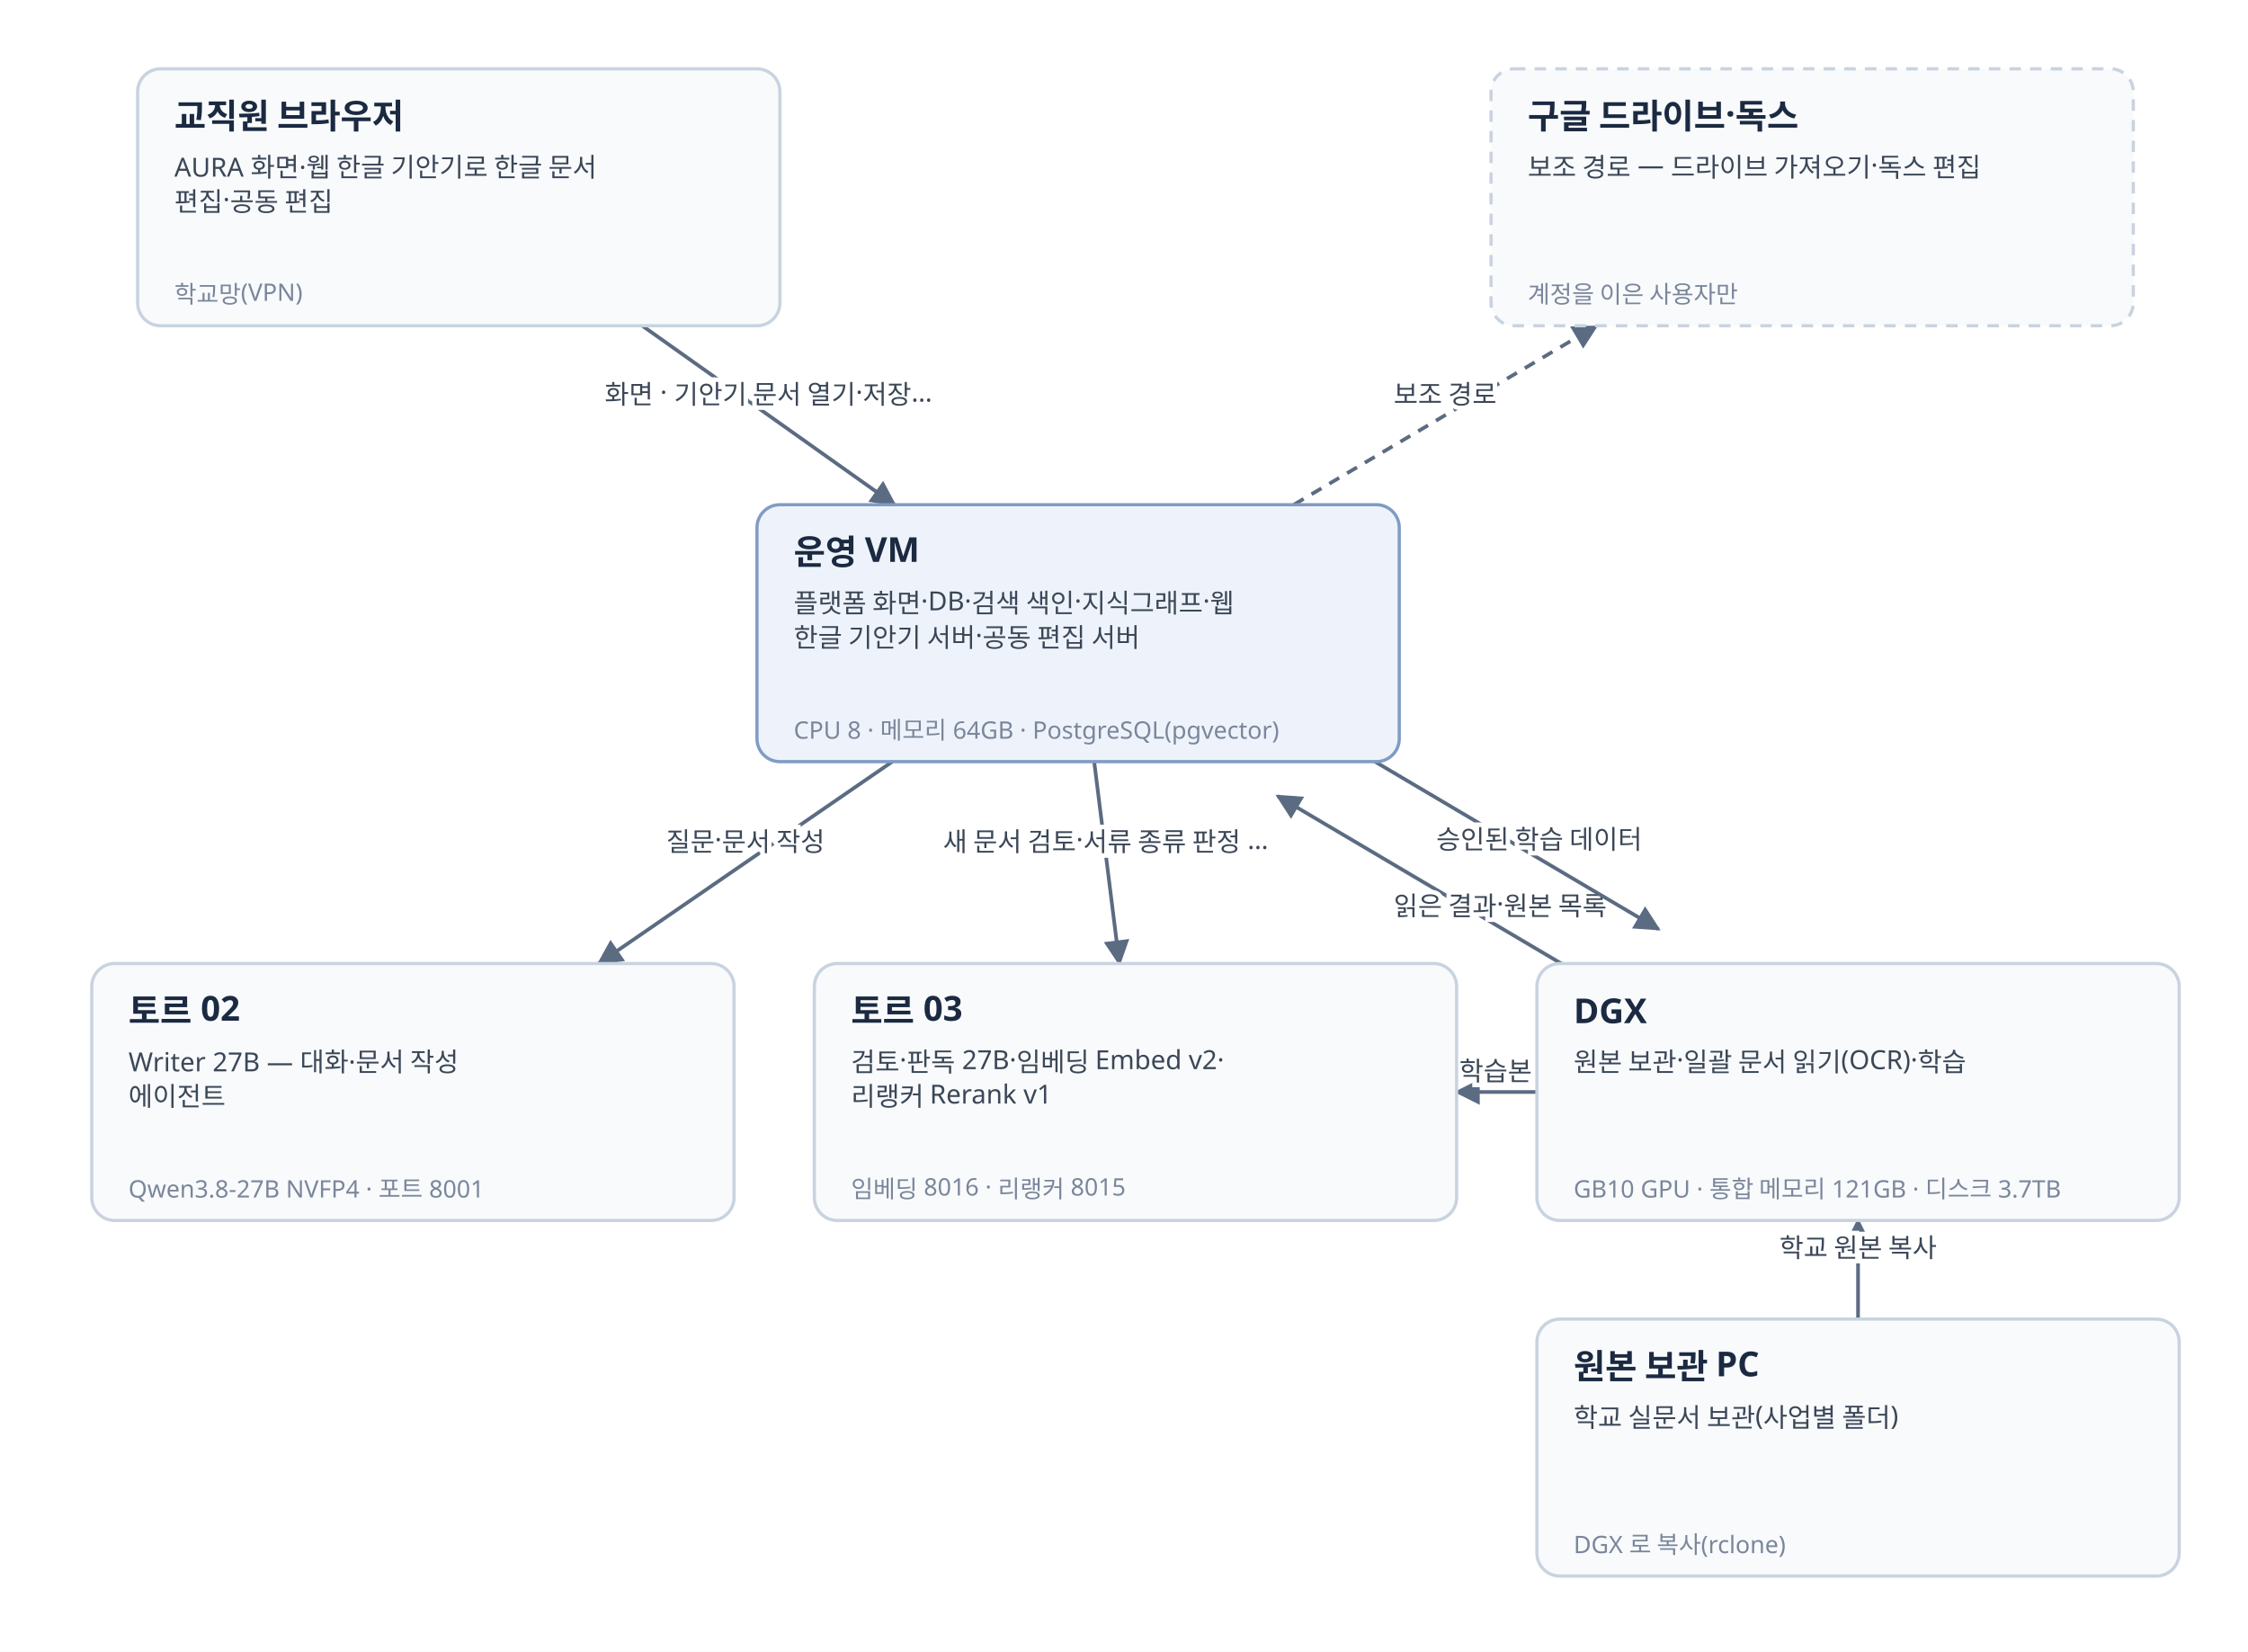
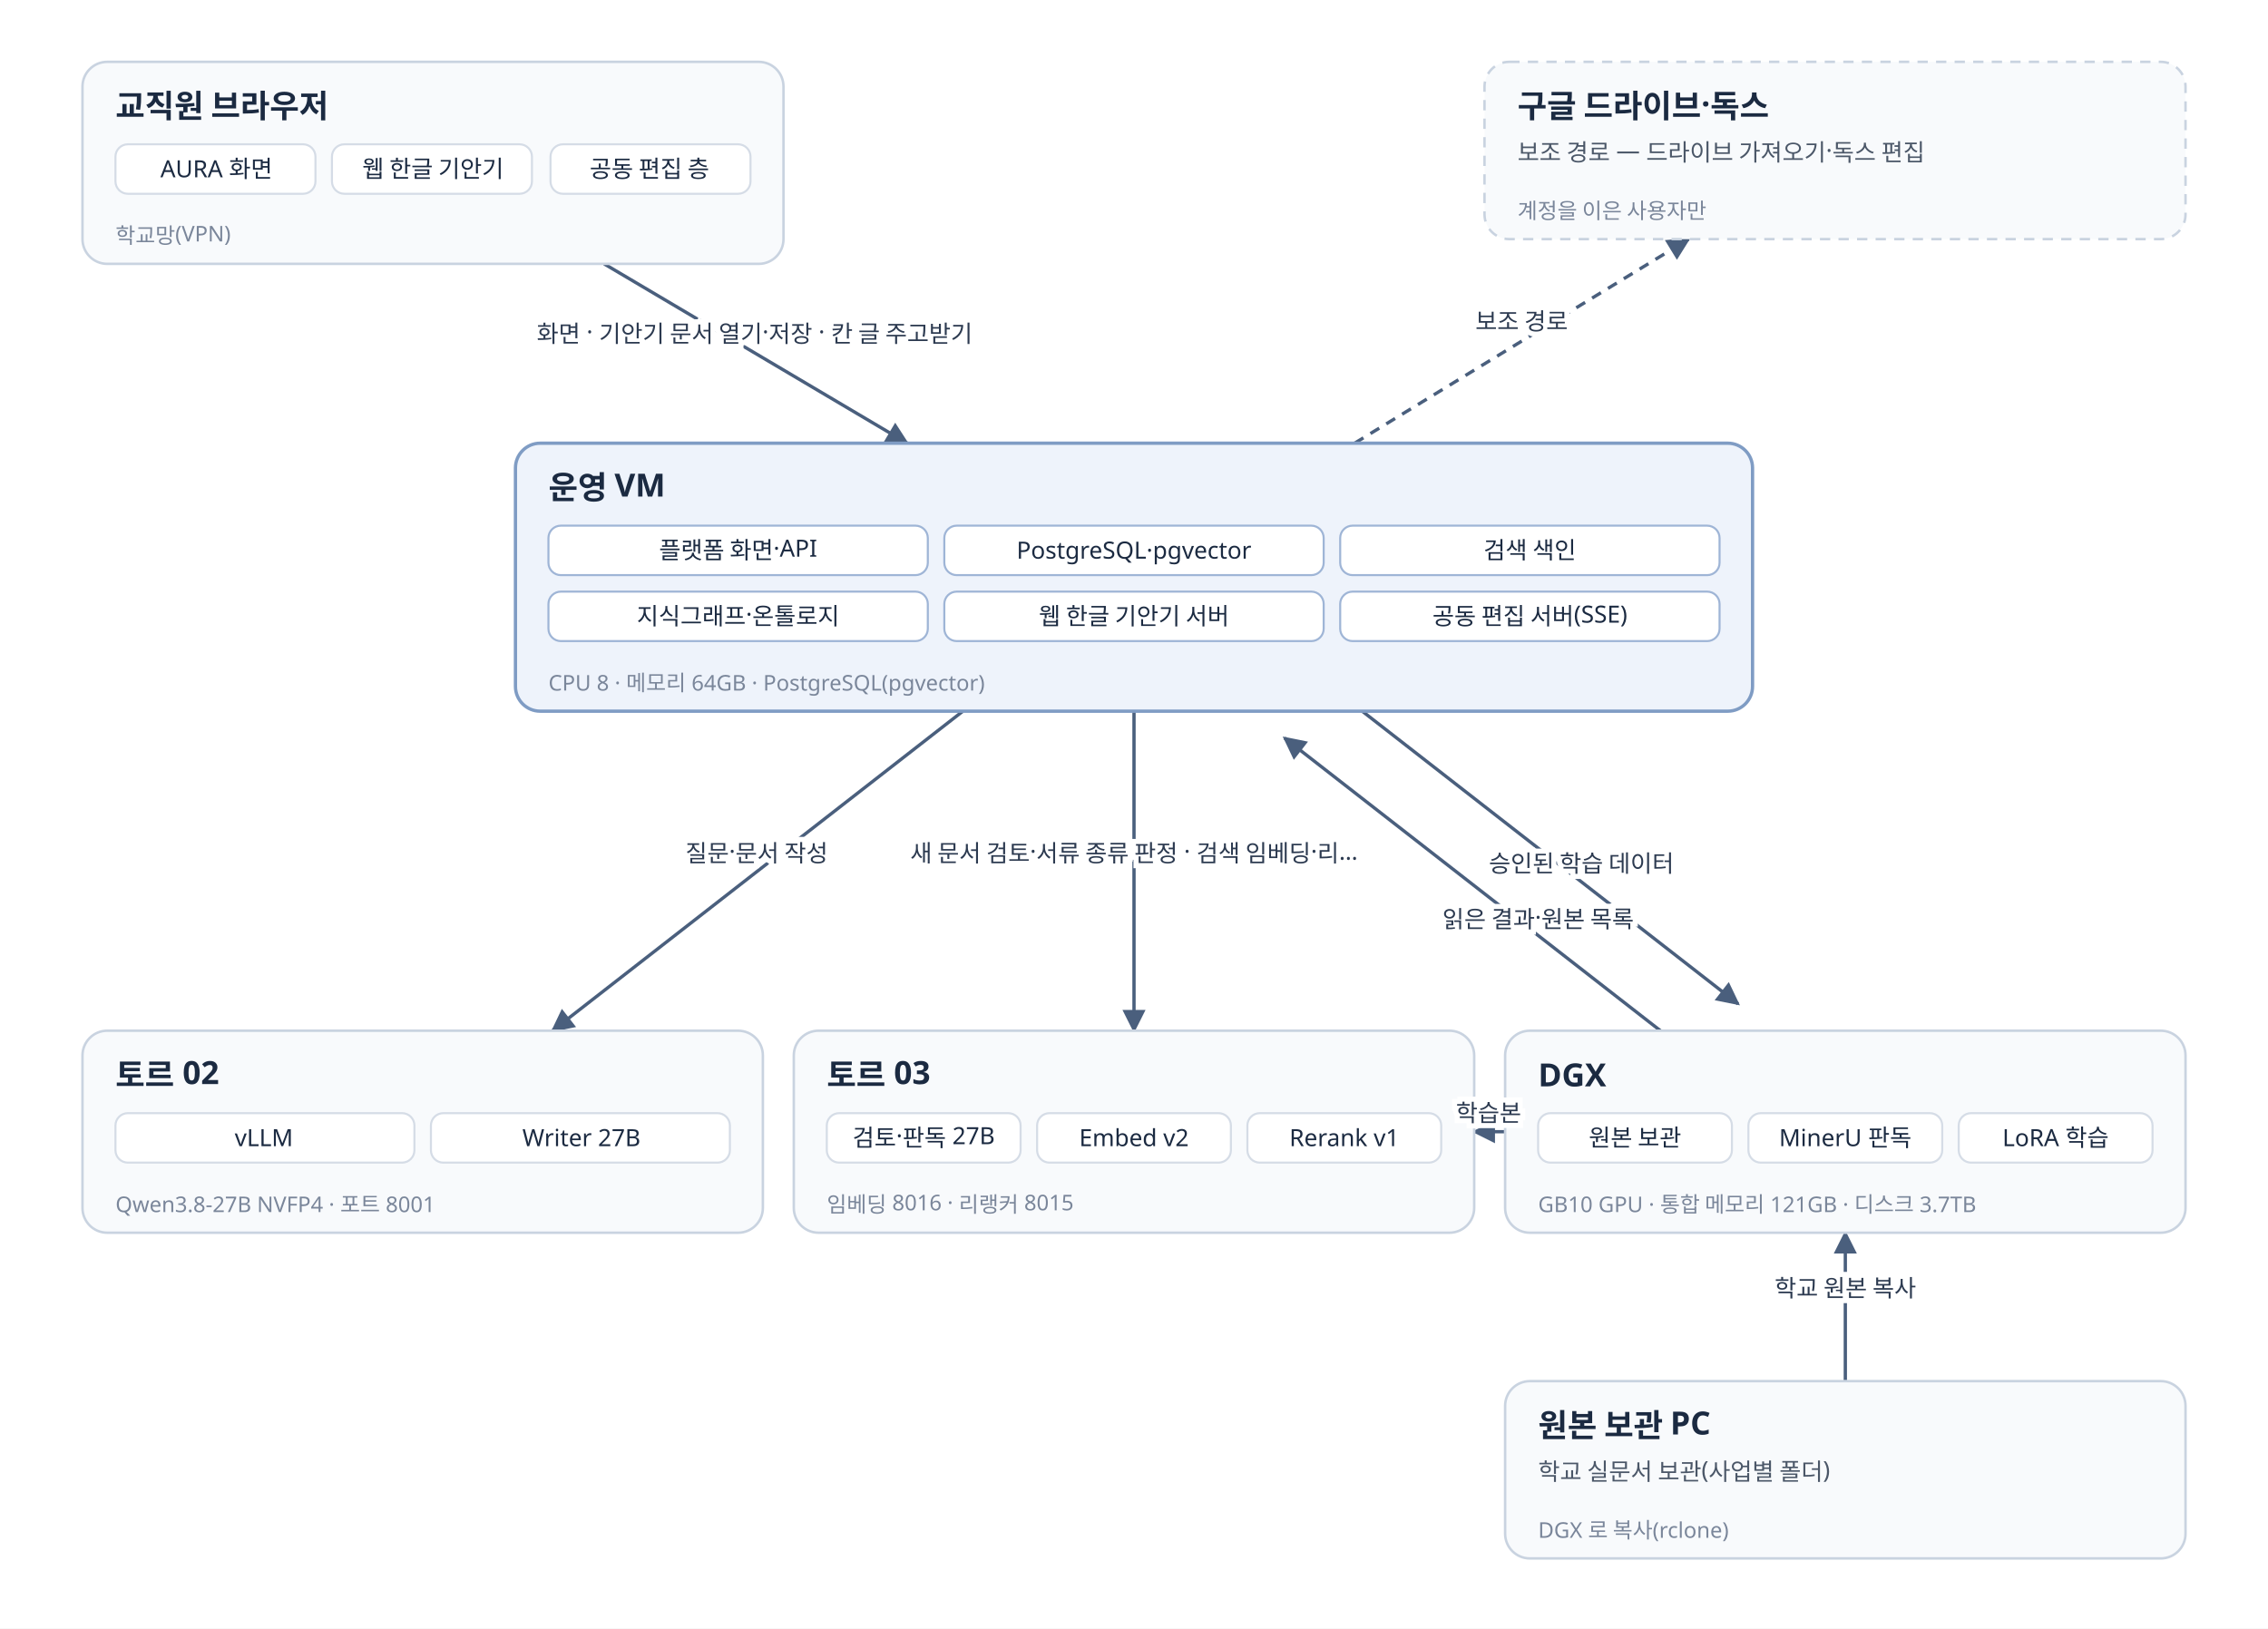
- <svg xmlns="http://www.w3.org/2000/svg" viewBox="0 0 980 720" font-family="Pretendard, 'Apple SD Gothic Neo', 'Malgun Gothic', sans-serif">
+ <svg xmlns="http://www.w3.org/2000/svg" viewBox="0 0 1100 790" role="img" aria-label="AURA 시스템 구성도" font-family="Pretendard, 'Apple SD Gothic Neo', 'Malgun Gothic', sans-serif">
  <defs>
-     <marker id="arr" viewBox="0 0 10 10" refX="9" refY="5" markerWidth="7" markerHeight="7" orient="auto-start-reverse">
-       <path d="M0,0 L10,5 L0,10 z" fill="#5b6b82" />
+     <marker id="arr" viewBox="0 0 10 10" refX="9" refY="5" markerWidth="7" markerHeight="7" orient="auto">
+       <path d="M0,0 L10,5 L0,10 z" fill="#4a5f7d" />
    </marker>
  </defs>
-   <rect width="980" height="720" fill="#ffffff" />
-   <line x1="280" y1="142" x2="390" y2="220" stroke="#5b6b82" stroke-width="1.6" marker-end="url(#arr)" />
-   <text x="335" y="176" font-size="11.5" fill="#3b4757" text-anchor="middle" paint-order="stroke" stroke="#ffffff" stroke-width="4">화면 · 기안기 문서 열기·저장…</text>
-   <line x1="389" y1="332" x2="261" y2="420" stroke="#5b6b82" stroke-width="1.6" marker-end="url(#arr)" />
-   <text x="325" y="371" font-size="11.5" fill="#3b4757" text-anchor="middle" paint-order="stroke" stroke="#ffffff" stroke-width="4">질문·문서 작성</text>
-   <line x1="477" y1="332" x2="488" y2="420" stroke="#5b6b82" stroke-width="1.6" marker-end="url(#arr)" />
-   <text x="482" y="371" font-size="11.5" fill="#3b4757" text-anchor="middle" paint-order="stroke" stroke="#ffffff" stroke-width="4">새 문서 검토·서류 종류 판정 …</text>
-   <line x1="810" y1="575" x2="810" y2="532" stroke="#5b6b82" stroke-width="1.6" marker-end="url(#arr)" />
-   <text x="810" y="548" font-size="11.5" fill="#3b4757" text-anchor="middle" paint-order="stroke" stroke="#ffffff" stroke-width="4">학교 원본 복사</text>
-   <line x1="706" y1="435" x2="557" y2="347" stroke="#5b6b82" stroke-width="1.6" marker-end="url(#arr)" />
-   <text x="654" y="399" font-size="11.5" fill="#3b4757" text-anchor="middle" paint-order="stroke" stroke="#ffffff" stroke-width="4">읽은 결과·원본 목록</text>
-   <line x1="574" y1="317" x2="723" y2="405" stroke="#5b6b82" stroke-width="1.6" marker-end="url(#arr)" />
-   <text x="671" y="370" font-size="11.5" fill="#3b4757" text-anchor="middle" paint-order="stroke" stroke="#ffffff" stroke-width="4">승인된 학습 데이터</text>
-   <line x1="670" y1="476" x2="635" y2="476" stroke="#5b6b82" stroke-width="1.6" marker-end="url(#arr)" />
-   <text x="652" y="471" font-size="11.5" fill="#3b4757" text-anchor="middle" paint-order="stroke" stroke="#ffffff" stroke-width="4">학습본</text>
-   <line x1="564" y1="220" x2="696" y2="142" stroke="#5b6b82" stroke-width="1.6" stroke-dasharray="5 4" marker-end="url(#arr)" />
-   <text x="630" y="176" font-size="11.5" fill="#3b4757" text-anchor="middle" paint-order="stroke" stroke="#ffffff" stroke-width="4">보조 경로</text>
-   <rect x="60" y="30" width="280" height="112" rx="10" fill="#f8fafc" stroke="#c9d3e0" stroke-width="1.4" />
-   <text x="76" y="56" font-size="15" font-weight="700" fill="#1b2a41">교직원 브라우저</text>
-   <text x="76" y="77" font-size="11.5" fill="#3b4757">AURA 화면·웹 한글 기안기로 한글 문서</text>
-   <text x="76" y="92" font-size="11.5" fill="#3b4757">편집·공동 편집</text>
-   <text x="76" y="132" font-size="10.5" fill="#7a869a">학교망(VPN)</text>
-   <rect x="330" y="220" width="280" height="112" rx="10" fill="#eef3fb" stroke="#7f9cc4" stroke-width="1.4" />
-   <text x="346" y="246" font-size="15" font-weight="700" fill="#1b2a41">운영 VM</text>
-   <text x="346" y="267" font-size="11.5" fill="#3b4757">플랫폼 화면·DB·검색 색인·지식그래프·웹</text>
-   <text x="346" y="282" font-size="11.5" fill="#3b4757">한글 기안기 서버·공동 편집 서버</text>
-   <text x="346" y="322" font-size="10.5" fill="#7a869a">CPU 8 · 메모리 64GB · PostgreSQL(pgvector)</text>
-   <rect x="40" y="420" width="280" height="112" rx="10" fill="#f8fafc" stroke="#c9d3e0" stroke-width="1.4" />
-   <text x="56" y="446" font-size="15" font-weight="700" fill="#1b2a41">토르 02</text>
-   <text x="56" y="467" font-size="11.5" fill="#3b4757">Writer 27B — 대화·문서 작성</text>
-   <text x="56" y="482" font-size="11.5" fill="#3b4757">에이전트</text>
-   <text x="56" y="522" font-size="10.5" fill="#7a869a">Qwen3.8-27B NVFP4 · 포트 8001</text>
-   <rect x="355" y="420" width="280" height="112" rx="10" fill="#f8fafc" stroke="#c9d3e0" stroke-width="1.4" />
-   <text x="371" y="446" font-size="15" font-weight="700" fill="#1b2a41">토르 03</text>
-   <text x="371" y="467" font-size="11.5" fill="#3b4757">검토·판독 27B·임베딩 Embed v2·</text>
-   <text x="371" y="482" font-size="11.5" fill="#3b4757">리랭커 Rerank v1</text>
-   <text x="371" y="522" font-size="10.5" fill="#7a869a">임베딩 8016 · 리랭커 8015</text>
-   <rect x="670" y="420" width="280" height="112" rx="10" fill="#f8fafc" stroke="#c9d3e0" stroke-width="1.4" />
-   <text x="686" y="446" font-size="15" font-weight="700" fill="#1b2a41">DGX</text>
-   <text x="686" y="467" font-size="11.5" fill="#3b4757">원본 보관·일괄 문서 읽기(OCR)·학습</text>
-   <text x="686" y="522" font-size="10.5" fill="#7a869a">GB10 GPU · 통합 메모리 121GB · 디스크 3.7TB</text>
-   <rect x="670" y="575" width="280" height="112" rx="10" fill="#f8fafc" stroke="#c9d3e0" stroke-width="1.4" />
-   <text x="686" y="601" font-size="15" font-weight="700" fill="#1b2a41">원본 보관 PC</text>
-   <text x="686" y="622" font-size="11.5" fill="#3b4757">학교 실문서 보관(사업별 폴더)</text>
-   <text x="686" y="677" font-size="10.5" fill="#7a869a">DGX 로 복사(rclone)</text>
-   <rect x="650" y="30" width="280" height="112" rx="10" fill="#f8fafc" stroke="#c9d3e0" stroke-width="1.4" stroke-dasharray="5 4" />
-   <text x="666" y="56" font-size="15" font-weight="700" fill="#1b2a41">구글 드라이브·독스</text>
-   <text x="666" y="77" font-size="11.5" fill="#3b4757">보조 경로 — 드라이브 가져오기·독스 편집</text>
-   <text x="666" y="132" font-size="10.5" fill="#7a869a">계정을 이은 사용자만</text>
+   <rect width="1100" height="790" fill="#ffffff" />
+   <line x1="293" y1="128" x2="440" y2="215" stroke="#4a5f7d" stroke-width="1.6" marker-end="url(#arr)" />
+   <line x1="467" y1="345" x2="268" y2="500" stroke="#4a5f7d" stroke-width="1.6" marker-end="url(#arr)" />
+   <line x1="550" y1="345" x2="550" y2="500" stroke="#4a5f7d" stroke-width="1.6" marker-end="url(#arr)" />
+   <line x1="895" y1="670" x2="895" y2="598" stroke="#4a5f7d" stroke-width="1.6" marker-end="url(#arr)" />
+   <line x1="822" y1="513" x2="623" y2="358" stroke="#4a5f7d" stroke-width="1.6" marker-end="url(#arr)" />
+   <line x1="644" y1="332" x2="843" y2="487" stroke="#4a5f7d" stroke-width="1.6" marker-end="url(#arr)" />
+   <line x1="730" y1="549" x2="715" y2="549" stroke="#4a5f7d" stroke-width="1.6" marker-end="url(#arr)" />
+   <line x1="657" y1="215" x2="819" y2="116" stroke="#4a5f7d" stroke-width="1.6" stroke-dasharray="5 4" marker-end="url(#arr)" />
+   <rect x="40" y="30" width="340" height="98" rx="12" fill="#f8fafc" stroke="#c9d3e0" stroke-width="1.2" />
+   <text x="56" y="57" font-size="15.5" font-weight="700" fill="#1b2a41">교직원 브라우저</text>
+   <rect x="56" y="70" width="97" height="24" rx="6" fill="#ffffff" stroke="#d5dce6" />
+   <text x="105" y="86" font-size="11.5" fill="#1b2a41" text-anchor="middle">AURA 화면</text>
+   <rect x="161" y="70" width="97" height="24" rx="6" fill="#ffffff" stroke="#d5dce6" />
+   <text x="210" y="86" font-size="11.5" fill="#1b2a41" text-anchor="middle">웹 한글 기안기</text>
+   <rect x="267" y="70" width="97" height="24" rx="6" fill="#ffffff" stroke="#d5dce6" />
+   <text x="315" y="86" font-size="11.5" fill="#1b2a41" text-anchor="middle">공동 편집 층</text>
+   <text x="56" y="118" font-size="10.5" fill="#7a869a">학교망(VPN)</text>
+   <rect x="250" y="215" width="600" height="130" rx="12" fill="#eef3fb" stroke="#7f9cc4" stroke-width="1.6" />
+   <text x="266" y="242" font-size="15.5" font-weight="700" fill="#1b2a41">운영 VM</text>
+   <rect x="266" y="255" width="184" height="24" rx="6" fill="#ffffff" stroke="#9fb5d6" />
+   <text x="358" y="271" font-size="11.5" fill="#1b2a41" text-anchor="middle">플랫폼 화면·API</text>
+   <rect x="458" y="255" width="184" height="24" rx="6" fill="#ffffff" stroke="#9fb5d6" />
+   <text x="550" y="271" font-size="11.5" fill="#1b2a41" text-anchor="middle">PostgreSQL·pgvector</text>
+   <rect x="650" y="255" width="184" height="24" rx="6" fill="#ffffff" stroke="#9fb5d6" />
+   <text x="742" y="271" font-size="11.5" fill="#1b2a41" text-anchor="middle">검색 색인</text>
+   <rect x="266" y="287" width="184" height="24" rx="6" fill="#ffffff" stroke="#9fb5d6" />
+   <text x="358" y="303" font-size="11.5" fill="#1b2a41" text-anchor="middle">지식그래프·온톨로지</text>
+   <rect x="458" y="287" width="184" height="24" rx="6" fill="#ffffff" stroke="#9fb5d6" />
+   <text x="550" y="303" font-size="11.5" fill="#1b2a41" text-anchor="middle">웹 한글 기안기 서버</text>
+   <rect x="650" y="287" width="184" height="24" rx="6" fill="#ffffff" stroke="#9fb5d6" />
+   <text x="742" y="303" font-size="11.5" fill="#1b2a41" text-anchor="middle">공동 편집 서버(SSE)</text>
+   <text x="266" y="335" font-size="10.5" fill="#7a869a">CPU 8 · 메모리 64GB · PostgreSQL(pgvector)</text>
+   <rect x="40" y="500" width="330" height="98" rx="12" fill="#f8fafc" stroke="#c9d3e0" stroke-width="1.2" />
+   <text x="56" y="527" font-size="15.5" font-weight="700" fill="#1b2a41">토르 02</text>
+   <rect x="56" y="540" width="145" height="24" rx="6" fill="#ffffff" stroke="#d5dce6" />
+   <text x="128" y="556" font-size="11.5" fill="#1b2a41" text-anchor="middle">vLLM</text>
+   <rect x="209" y="540" width="145" height="24" rx="6" fill="#ffffff" stroke="#d5dce6" />
+   <text x="282" y="556" font-size="11.5" fill="#1b2a41" text-anchor="middle">Writer 27B</text>
+   <text x="56" y="588" font-size="10.5" fill="#7a869a">Qwen3.8-27B NVFP4 · 포트 8001</text>
+   <rect x="385" y="500" width="330" height="98" rx="12" fill="#f8fafc" stroke="#c9d3e0" stroke-width="1.2" />
+   <text x="401" y="527" font-size="15.5" font-weight="700" fill="#1b2a41">토르 03</text>
+   <rect x="401" y="540" width="94" height="24" rx="6" fill="#ffffff" stroke="#d5dce6" />
+   <text x="448" y="556" font-size="11.5" fill="#1b2a41" text-anchor="middle">검토·판독 27B</text>
+   <rect x="503" y="540" width="94" height="24" rx="6" fill="#ffffff" stroke="#d5dce6" />
+   <text x="550" y="556" font-size="11.5" fill="#1b2a41" text-anchor="middle">Embed v2</text>
+   <rect x="605" y="540" width="94" height="24" rx="6" fill="#ffffff" stroke="#d5dce6" />
+   <text x="652" y="556" font-size="11.5" fill="#1b2a41" text-anchor="middle">Rerank v1</text>
+   <text x="401" y="588" font-size="10.5" fill="#7a869a">임베딩 8016 · 리랭커 8015</text>
+   <rect x="730" y="500" width="330" height="98" rx="12" fill="#f8fafc" stroke="#c9d3e0" stroke-width="1.2" />
+   <text x="746" y="527" font-size="15.5" font-weight="700" fill="#1b2a41">DGX</text>
+   <rect x="746" y="540" width="94" height="24" rx="6" fill="#ffffff" stroke="#d5dce6" />
+   <text x="793" y="556" font-size="11.5" fill="#1b2a41" text-anchor="middle">원본 보관</text>
+   <rect x="848" y="540" width="94" height="24" rx="6" fill="#ffffff" stroke="#d5dce6" />
+   <text x="895" y="556" font-size="11.5" fill="#1b2a41" text-anchor="middle">MinerU 판독</text>
+   <rect x="950" y="540" width="94" height="24" rx="6" fill="#ffffff" stroke="#d5dce6" />
+   <text x="997" y="556" font-size="11.5" fill="#1b2a41" text-anchor="middle">LoRA 학습</text>
+   <text x="746" y="588" font-size="10.5" fill="#7a869a">GB10 GPU · 통합 메모리 121GB · 디스크 3.7TB</text>
+   <rect x="730" y="670" width="330" height="86" rx="12" fill="#f8fafc" stroke="#c9d3e0" stroke-width="1.2" />
+   <text x="746" y="697" font-size="15.5" font-weight="700" fill="#1b2a41">원본 보관 PC</text>
+   <text x="746" y="718" font-size="11.5" fill="#4b5768">학교 실문서 보관(사업별 폴더)</text>
+   <text x="746" y="746" font-size="10.5" fill="#7a869a">DGX 로 복사(rclone)</text>
+   <rect x="720" y="30" width="340" height="86" rx="12" fill="#f8fafc" stroke="#c9d3e0" stroke-width="1.2" stroke-dasharray="5 4" />
+   <text x="736" y="57" font-size="15.5" font-weight="700" fill="#1b2a41">구글 드라이브·독스</text>
+   <text x="736" y="78" font-size="11.5" fill="#4b5768">보조 경로 — 드라이브 가져오기·독스 편집</text>
+   <text x="736" y="106" font-size="10.5" fill="#7a869a">계정을 이은 사용자만</text>
+   <text x="366" y="166" font-size="11.5" fill="#2c3a50" text-anchor="middle" paint-order="stroke" stroke="#ffffff" stroke-width="5">화면 · 기안기 문서 열기·저장 · 칸 글 주고받기</text>
+   <text x="367" y="418" font-size="11.5" fill="#2c3a50" text-anchor="middle" paint-order="stroke" stroke="#ffffff" stroke-width="5">질문·문서 작성</text>
+   <text x="550" y="418" font-size="11.5" fill="#2c3a50" text-anchor="middle" paint-order="stroke" stroke="#ffffff" stroke-width="5">새 문서 검토·서류 종류 판정 · 검색 임베딩·리…</text>
+   <text x="895" y="629" font-size="11.5" fill="#2c3a50" text-anchor="middle" paint-order="stroke" stroke="#ffffff" stroke-width="5">학교 원본 복사</text>
+   <text x="746" y="450" font-size="11.5" fill="#2c3a50" text-anchor="middle" paint-order="stroke" stroke="#ffffff" stroke-width="5">읽은 결과·원본 목록</text>
+   <text x="767" y="423" font-size="11.5" fill="#2c3a50" text-anchor="middle" paint-order="stroke" stroke="#ffffff" stroke-width="5">승인된 학습 데이터</text>
+   <text x="722" y="544" font-size="11.5" fill="#2c3a50" text-anchor="middle" paint-order="stroke" stroke="#ffffff" stroke-width="5">학습본</text>
+   <text x="738" y="160" font-size="11.5" fill="#2c3a50" text-anchor="middle" paint-order="stroke" stroke="#ffffff" stroke-width="5">보조 경로</text>
</svg>
